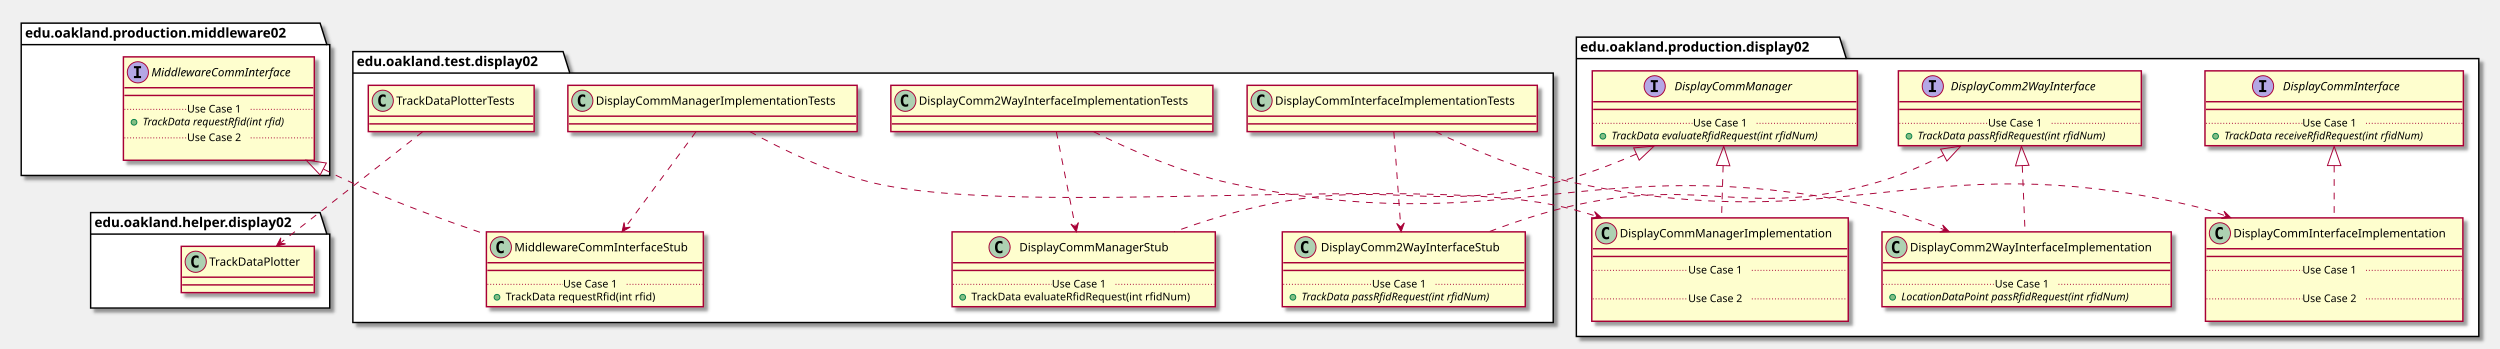
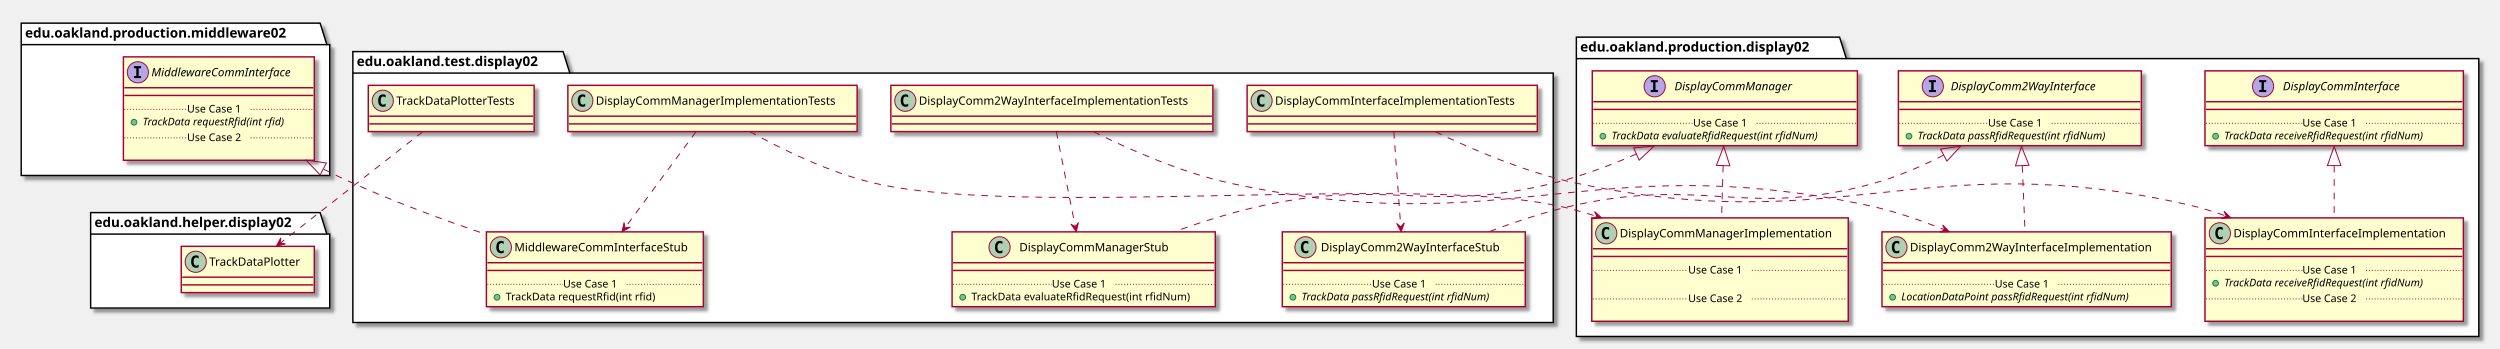
<svg xmlns="http://www.w3.org/2000/svg" contentScriptType="application/ecmascript" contentStyleType="text/css" height="361px" preserveAspectRatio="none" style="width:2593px;height:361px;" version="1.1" viewBox="0 0 2593 361" width="2593px" zoomAndPan="magnify">
  <defs>
-     <filter height="300%" id="fyz7ph8snxz4f" width="300%" x="-1" y="-1">
+     <filter height="300%" id="f2mbvuc2827dp" width="300%" x="-1" y="-1">
      <feGaussianBlur result="blurOut" stdDeviation="2.0" />
      <feColorMatrix in="blurOut" result="blurOut2" type="matrix" values="0 0 0 0 0 0 0 0 0 0 0 0 0 0 0 0 0 0 .4 0" />
      <feOffset dx="4.0" dy="4.0" in="blurOut2" result="blurOut3" />
      <feBlend in="SourceGraphic" in2="blurOut3" mode="normal" />
    </filter>
  </defs>
  <g>
-     <polygon fill="#FFFFFF" filter="url(#fyz7ph8snxz4f)" points="366,53.5,584,53.5,591,75.797,1611,75.797,1611,334.5,366,334.5,366,53.5" style="stroke: #000000; stroke-width: 1.5;" />
+     <polygon fill="#FFFFFF" filter="url(#f2mbvuc2827dp)" points="366,53.5,584,53.5,591,75.797,1611,75.797,1611,334.5,366,334.5,366,53.5" style="stroke: #000000; stroke-width: 1.5;" />
    <line style="stroke: #000000; stroke-width: 1.5;" x1="366" x2="591" y1="75.797" y2="75.797" />
    <text fill="#000000" font-family="sans-serif" font-size="14" font-weight="bold" lengthAdjust="spacingAndGlyphs" textLength="212" x="370" y="68.495">edu.oakland.test.display02</text>
-     <polygon fill="#FFFFFF" filter="url(#fyz7ph8snxz4f)" points="1635,38.5,1908,38.5,1915,60.797,2571,60.797,2571,349,1635,349,1635,38.5" style="stroke: #000000; stroke-width: 1.5;" />
+     <polygon fill="#FFFFFF" filter="url(#f2mbvuc2827dp)" points="1635,38.5,1908,38.5,1915,60.797,2571,60.797,2571,349,1635,349,1635,38.5" style="stroke: #000000; stroke-width: 1.5;" />
    <line style="stroke: #000000; stroke-width: 1.5;" x1="1635" x2="1915" y1="60.797" y2="60.797" />
    <text fill="#000000" font-family="sans-serif" font-size="14" font-weight="bold" lengthAdjust="spacingAndGlyphs" textLength="267" x="1639" y="53.495">edu.oakland.production.display02</text>
-     <polygon fill="#FFFFFF" filter="url(#fyz7ph8snxz4f)" points="22,24,332,24,339,46.297,342,46.297,342,182,22,182,22,24" style="stroke: #000000; stroke-width: 1.5;" />
+     <polygon fill="#FFFFFF" filter="url(#f2mbvuc2827dp)" points="22,24,332,24,339,46.297,342,46.297,342,182,22,182,22,24" style="stroke: #000000; stroke-width: 1.5;" />
    <line style="stroke: #000000; stroke-width: 1.5;" x1="22" x2="339" y1="46.297" y2="46.297" />
    <text fill="#000000" font-family="sans-serif" font-size="14" font-weight="bold" lengthAdjust="spacingAndGlyphs" textLength="304" x="26" y="38.995">edu.oakland.production.middleware02</text>
-     <polygon fill="#FFFFFF" filter="url(#fyz7ph8snxz4f)" points="94,220.5,332,220.5,339,242.797,342,242.797,342,319.5,94,319.5,94,220.5" style="stroke: #000000; stroke-width: 1.5;" />
+     <polygon fill="#FFFFFF" filter="url(#f2mbvuc2827dp)" points="94,220.5,332,220.5,339,242.797,342,242.797,342,319.5,94,319.5,94,220.5" style="stroke: #000000; stroke-width: 1.5;" />
    <line style="stroke: #000000; stroke-width: 1.5;" x1="94" x2="339" y1="242.797" y2="242.797" />
    <text fill="#000000" font-family="sans-serif" font-size="14" font-weight="bold" lengthAdjust="spacingAndGlyphs" textLength="232" x="98" y="235.495">edu.oakland.helper.display02</text>
-     <rect fill="#FEFECE" filter="url(#fyz7ph8snxz4f)" height="48" id="DisplayCommInterfaceImplementationTests" style="stroke: #A80036; stroke-width: 1.5;" width="301" x="1293.5" y="88.5" />
+     <rect fill="#FEFECE" filter="url(#f2mbvuc2827dp)" height="48" id="DisplayCommInterfaceImplementationTests" style="stroke: #A80036; stroke-width: 1.5;" width="301" x="1293.5" y="88.5" />
    <ellipse cx="1308.5" cy="104.5" fill="#ADD1B2" rx="11" ry="11" style="stroke: #A80036; stroke-width: 1.0;" />
    <path d="M1311.469,110.141 Q1310.891,110.438 1310.25,110.578 Q1309.609,110.734 1308.906,110.734 Q1306.406,110.734 1305.078,109.094 Q1303.766,107.438 1303.766,104.312 Q1303.766,101.188 1305.078,99.531 Q1306.406,97.875 1308.906,97.875 Q1309.609,97.875 1310.25,98.031 Q1310.906,98.188 1311.469,98.484 L1311.469,101.203 Q1310.844,100.625 1310.25,100.359 Q1309.656,100.078 1309.031,100.078 Q1307.688,100.078 1307,101.156 Q1306.312,102.219 1306.312,104.312 Q1306.312,106.406 1307,107.484 Q1307.688,108.547 1309.031,108.547 Q1309.656,108.547 1310.25,108.281 Q1310.844,108 1311.469,107.422 L1311.469,110.141 Z " />
    <text fill="#000000" font-family="sans-serif" font-size="12" lengthAdjust="spacingAndGlyphs" textLength="269" x="1322.5" y="108.654">DisplayCommInterfaceImplementationTests</text>
    <line style="stroke: #A80036; stroke-width: 1.5;" x1="1294.5" x2="1593.5" y1="120.5" y2="120.5" />
    <line style="stroke: #A80036; stroke-width: 1.5;" x1="1294.5" x2="1593.5" y1="128.5" y2="128.5" />
-     <rect fill="#FEFECE" filter="url(#fyz7ph8snxz4f)" height="77.609" id="DisplayComm2WayInterfaceStub" style="stroke: #A80036; stroke-width: 1.5;" width="252" x="1330" y="240.5" />
+     <rect fill="#FEFECE" filter="url(#f2mbvuc2827dp)" height="77.609" id="DisplayComm2WayInterfaceStub" style="stroke: #A80036; stroke-width: 1.5;" width="252" x="1330" y="240.5" />
    <ellipse cx="1354" cy="256.5" fill="#ADD1B2" rx="11" ry="11" style="stroke: #A80036; stroke-width: 1.0;" />
    <path d="M1356.969,262.141 Q1356.391,262.438 1355.75,262.578 Q1355.109,262.734 1354.406,262.734 Q1351.906,262.734 1350.578,261.094 Q1349.266,259.438 1349.266,256.312 Q1349.266,253.188 1350.578,251.531 Q1351.906,249.875 1354.406,249.875 Q1355.109,249.875 1355.75,250.031 Q1356.406,250.188 1356.969,250.484 L1356.969,253.203 Q1356.344,252.625 1355.75,252.359 Q1355.156,252.078 1354.531,252.078 Q1353.188,252.078 1352.5,253.156 Q1351.812,254.219 1351.812,256.312 Q1351.812,258.406 1352.5,259.484 Q1353.188,260.547 1354.531,260.547 Q1355.156,260.547 1355.75,260.281 Q1356.344,260 1356.969,259.422 L1356.969,262.141 Z " />
    <text fill="#000000" font-family="sans-serif" font-size="12" lengthAdjust="spacingAndGlyphs" textLength="200" x="1370" y="260.654">DisplayComm2WayInterfaceStub</text>
    <line style="stroke: #A80036; stroke-width: 1.5;" x1="1331" x2="1581" y1="272.5" y2="272.5" />
    <line style="stroke: #A80036; stroke-width: 1.5;" x1="1331" x2="1581" y1="280.5" y2="280.5" />
    <ellipse cx="1341" cy="308.305" fill="#84BE84" rx="3" ry="3" style="stroke: #038048; stroke-width: 1.0;" />
    <text fill="#000000" font-family="sans-serif" font-size="11" font-style="italic" lengthAdjust="spacingAndGlyphs" textLength="226" x="1350" y="311.515">TrackData passRfidRequest(int rfidNum)</text>
    <line style="stroke: #A80036; stroke-width: 1.0; stroke-dasharray: 1.0,2.0;" x1="1331" x2="1423" y1="294.902" y2="294.902" />
    <text fill="#000000" font-family="sans-serif" font-size="11" lengthAdjust="spacingAndGlyphs" textLength="66" x="1423" y="298.21">Use Case 1</text>
    <line style="stroke: #A80036; stroke-width: 1.0; stroke-dasharray: 1.0,2.0;" x1="1489" x2="1581" y1="294.902" y2="294.902" />
-     <rect fill="#FEFECE" filter="url(#fyz7ph8snxz4f)" height="48" id="DisplayComm2WayInterfaceImplementationTests" style="stroke: #A80036; stroke-width: 1.5;" width="334" x="924" y="88.5" />
+     <rect fill="#FEFECE" filter="url(#f2mbvuc2827dp)" height="48" id="DisplayComm2WayInterfaceImplementationTests" style="stroke: #A80036; stroke-width: 1.5;" width="334" x="924" y="88.5" />
    <ellipse cx="939" cy="104.5" fill="#ADD1B2" rx="11" ry="11" style="stroke: #A80036; stroke-width: 1.0;" />
    <path d="M941.969,110.141 Q941.391,110.438 940.75,110.578 Q940.109,110.734 939.406,110.734 Q936.906,110.734 935.578,109.094 Q934.266,107.438 934.266,104.312 Q934.266,101.188 935.578,99.531 Q936.906,97.875 939.406,97.875 Q940.109,97.875 940.75,98.031 Q941.406,98.188 941.969,98.484 L941.969,101.203 Q941.344,100.625 940.75,100.359 Q940.156,100.078 939.531,100.078 Q938.188,100.078 937.5,101.156 Q936.812,102.219 936.812,104.312 Q936.812,106.406 937.5,107.484 Q938.188,108.547 939.531,108.547 Q940.156,108.547 940.75,108.281 Q941.344,108 941.969,107.422 L941.969,110.141 Z " />
    <text fill="#000000" font-family="sans-serif" font-size="12" lengthAdjust="spacingAndGlyphs" textLength="302" x="953" y="108.654">DisplayComm2WayInterfaceImplementationTests</text>
    <line style="stroke: #A80036; stroke-width: 1.5;" x1="925" x2="1257" y1="120.5" y2="120.5" />
    <line style="stroke: #A80036; stroke-width: 1.5;" x1="925" x2="1257" y1="128.5" y2="128.5" />
-     <rect fill="#FEFECE" filter="url(#fyz7ph8snxz4f)" height="77.609" id="DisplayCommManagerStub" style="stroke: #A80036; stroke-width: 1.5;" width="273" x="987.5" y="240.5" />
+     <rect fill="#FEFECE" filter="url(#f2mbvuc2827dp)" height="77.609" id="DisplayCommManagerStub" style="stroke: #A80036; stroke-width: 1.5;" width="273" x="987.5" y="240.5" />
    <ellipse cx="1036.75" cy="256.5" fill="#ADD1B2" rx="11" ry="11" style="stroke: #A80036; stroke-width: 1.0;" />
    <path d="M1039.719,262.141 Q1039.141,262.438 1038.5,262.578 Q1037.859,262.734 1037.156,262.734 Q1034.656,262.734 1033.328,261.094 Q1032.016,259.438 1032.016,256.312 Q1032.016,253.188 1033.328,251.531 Q1034.656,249.875 1037.156,249.875 Q1037.859,249.875 1038.5,250.031 Q1039.156,250.188 1039.719,250.484 L1039.719,253.203 Q1039.094,252.625 1038.5,252.359 Q1037.906,252.078 1037.281,252.078 Q1035.938,252.078 1035.25,253.156 Q1034.562,254.219 1034.562,256.312 Q1034.562,258.406 1035.25,259.484 Q1035.938,260.547 1037.281,260.547 Q1037.906,260.547 1038.5,260.281 Q1039.094,260 1039.719,259.422 L1039.719,262.141 Z " />
    <text fill="#000000" font-family="sans-serif" font-size="12" lengthAdjust="spacingAndGlyphs" textLength="166" x="1057.25" y="260.654">DisplayCommManagerStub</text>
    <line style="stroke: #A80036; stroke-width: 1.5;" x1="988.5" x2="1259.5" y1="272.5" y2="272.5" />
    <line style="stroke: #A80036; stroke-width: 1.5;" x1="988.5" x2="1259.5" y1="280.5" y2="280.5" />
    <ellipse cx="998.5" cy="308.305" fill="#84BE84" rx="3" ry="3" style="stroke: #038048; stroke-width: 1.0;" />
    <text fill="#000000" font-family="sans-serif" font-size="11" lengthAdjust="spacingAndGlyphs" textLength="247" x="1007.5" y="311.515">TrackData evaluateRfidRequest(int rfidNum)</text>
    <line style="stroke: #A80036; stroke-width: 1.0; stroke-dasharray: 1.0,2.0;" x1="988.5" x2="1091" y1="294.902" y2="294.902" />
    <text fill="#000000" font-family="sans-serif" font-size="11" lengthAdjust="spacingAndGlyphs" textLength="66" x="1091" y="298.21">Use Case 1</text>
    <line style="stroke: #A80036; stroke-width: 1.0; stroke-dasharray: 1.0,2.0;" x1="1157" x2="1259.5" y1="294.902" y2="294.902" />
-     <rect fill="#FEFECE" filter="url(#fyz7ph8snxz4f)" height="48" id="DisplayCommManagerImplementationTests" style="stroke: #A80036; stroke-width: 1.5;" width="300" x="589" y="88.5" />
+     <rect fill="#FEFECE" filter="url(#f2mbvuc2827dp)" height="48" id="DisplayCommManagerImplementationTests" style="stroke: #A80036; stroke-width: 1.5;" width="300" x="589" y="88.5" />
    <ellipse cx="604" cy="104.5" fill="#ADD1B2" rx="11" ry="11" style="stroke: #A80036; stroke-width: 1.0;" />
    <path d="M606.969,110.141 Q606.391,110.438 605.75,110.578 Q605.109,110.734 604.406,110.734 Q601.906,110.734 600.578,109.094 Q599.266,107.438 599.266,104.312 Q599.266,101.188 600.578,99.531 Q601.906,97.875 604.406,97.875 Q605.109,97.875 605.75,98.031 Q606.406,98.188 606.969,98.484 L606.969,101.203 Q606.344,100.625 605.75,100.359 Q605.156,100.078 604.531,100.078 Q603.188,100.078 602.5,101.156 Q601.812,102.219 601.812,104.312 Q601.812,106.406 602.5,107.484 Q603.188,108.547 604.531,108.547 Q605.156,108.547 605.75,108.281 Q606.344,108 606.969,107.422 L606.969,110.141 Z " />
    <text fill="#000000" font-family="sans-serif" font-size="12" lengthAdjust="spacingAndGlyphs" textLength="268" x="618" y="108.654">DisplayCommManagerImplementationTests</text>
    <line style="stroke: #A80036; stroke-width: 1.5;" x1="590" x2="888" y1="120.5" y2="120.5" />
    <line style="stroke: #A80036; stroke-width: 1.5;" x1="590" x2="888" y1="128.5" y2="128.5" />
-     <rect fill="#FEFECE" filter="url(#fyz7ph8snxz4f)" height="77.609" id="MiddlewareCommInterfaceStub" style="stroke: #A80036; stroke-width: 1.5;" width="225" x="504.5" y="240.5" />
+     <rect fill="#FEFECE" filter="url(#f2mbvuc2827dp)" height="77.609" id="MiddlewareCommInterfaceStub" style="stroke: #A80036; stroke-width: 1.5;" width="225" x="504.5" y="240.5" />
    <ellipse cx="519.5" cy="256.5" fill="#ADD1B2" rx="11" ry="11" style="stroke: #A80036; stroke-width: 1.0;" />
    <path d="M522.469,262.141 Q521.891,262.438 521.25,262.578 Q520.609,262.734 519.906,262.734 Q517.406,262.734 516.078,261.094 Q514.766,259.438 514.766,256.312 Q514.766,253.188 516.078,251.531 Q517.406,249.875 519.906,249.875 Q520.609,249.875 521.25,250.031 Q521.906,250.188 522.469,250.484 L522.469,253.203 Q521.844,252.625 521.25,252.359 Q520.656,252.078 520.031,252.078 Q518.688,252.078 518,253.156 Q517.312,254.219 517.312,256.312 Q517.312,258.406 518,259.484 Q518.688,260.547 520.031,260.547 Q520.656,260.547 521.25,260.281 Q521.844,260 522.469,259.422 L522.469,262.141 Z " />
    <text fill="#000000" font-family="sans-serif" font-size="12" lengthAdjust="spacingAndGlyphs" textLength="193" x="533.5" y="260.654">MiddlewareCommInterfaceStub</text>
    <line style="stroke: #A80036; stroke-width: 1.5;" x1="505.5" x2="728.5" y1="272.5" y2="272.5" />
    <line style="stroke: #A80036; stroke-width: 1.5;" x1="505.5" x2="728.5" y1="280.5" y2="280.5" />
    <ellipse cx="515.5" cy="308.305" fill="#84BE84" rx="3" ry="3" style="stroke: #038048; stroke-width: 1.0;" />
    <text fill="#000000" font-family="sans-serif" font-size="11" lengthAdjust="spacingAndGlyphs" textLength="171" x="524.5" y="311.515">TrackData requestRfid(int rfid)</text>
    <line style="stroke: #A80036; stroke-width: 1.0; stroke-dasharray: 1.0,2.0;" x1="505.5" x2="584" y1="294.902" y2="294.902" />
    <text fill="#000000" font-family="sans-serif" font-size="11" lengthAdjust="spacingAndGlyphs" textLength="66" x="584" y="298.21">Use Case 1</text>
    <line style="stroke: #A80036; stroke-width: 1.0; stroke-dasharray: 1.0,2.0;" x1="650" x2="728.5" y1="294.902" y2="294.902" />
-     <rect fill="#FEFECE" filter="url(#fyz7ph8snxz4f)" height="48" id="TrackDataPlotterTests" style="stroke: #A80036; stroke-width: 1.5;" width="172" x="382" y="88.5" />
+     <rect fill="#FEFECE" filter="url(#f2mbvuc2827dp)" height="48" id="TrackDataPlotterTests" style="stroke: #A80036; stroke-width: 1.5;" width="172" x="382" y="88.5" />
    <ellipse cx="397" cy="104.5" fill="#ADD1B2" rx="11" ry="11" style="stroke: #A80036; stroke-width: 1.0;" />
    <path d="M399.969,110.141 Q399.391,110.438 398.75,110.578 Q398.109,110.734 397.406,110.734 Q394.906,110.734 393.578,109.094 Q392.266,107.438 392.266,104.312 Q392.266,101.188 393.578,99.531 Q394.906,97.875 397.406,97.875 Q398.109,97.875 398.75,98.031 Q399.406,98.188 399.969,98.484 L399.969,101.203 Q399.344,100.625 398.75,100.359 Q398.156,100.078 397.531,100.078 Q396.188,100.078 395.5,101.156 Q394.812,102.219 394.812,104.312 Q394.812,106.406 395.5,107.484 Q396.188,108.547 397.531,108.547 Q398.156,108.547 398.75,108.281 Q399.344,108 399.969,107.422 L399.969,110.141 Z " />
    <text fill="#000000" font-family="sans-serif" font-size="12" lengthAdjust="spacingAndGlyphs" textLength="140" x="411" y="108.654">TrackDataPlotterTests</text>
    <line style="stroke: #A80036; stroke-width: 1.5;" x1="383" x2="553" y1="120.5" y2="120.5" />
    <line style="stroke: #A80036; stroke-width: 1.5;" x1="383" x2="553" y1="128.5" y2="128.5" />
-     <rect fill="#FEFECE" filter="url(#fyz7ph8snxz4f)" height="77.609" id="DisplayComm2WayInterface" style="stroke: #A80036; stroke-width: 1.5;" width="252" x="1969" y="73.5" />
+     <rect fill="#FEFECE" filter="url(#f2mbvuc2827dp)" height="77.609" id="DisplayComm2WayInterface" style="stroke: #A80036; stroke-width: 1.5;" width="252" x="1969" y="73.5" />
    <ellipse cx="2004.7" cy="89.5" fill="#B4A7E5" rx="11" ry="11" style="stroke: #A80036; stroke-width: 1.0;" />
    <path d="M2000.622,85.266 L2000.622,83.109 L2008.013,83.109 L2008.013,85.266 L2005.544,85.266 L2005.544,93.344 L2008.013,93.344 L2008.013,95.5 L2000.622,95.5 L2000.622,93.344 L2003.091,93.344 L2003.091,85.266 L2000.622,85.266 Z " />
    <text fill="#000000" font-family="sans-serif" font-size="12" font-style="italic" lengthAdjust="spacingAndGlyphs" textLength="174" x="2023.3" y="93.654">DisplayComm2WayInterface</text>
    <line style="stroke: #A80036; stroke-width: 1.5;" x1="1970" x2="2220" y1="105.5" y2="105.5" />
    <line style="stroke: #A80036; stroke-width: 1.5;" x1="1970" x2="2220" y1="113.5" y2="113.5" />
    <ellipse cx="1980" cy="141.305" fill="#84BE84" rx="3" ry="3" style="stroke: #038048; stroke-width: 1.0;" />
    <text fill="#000000" font-family="sans-serif" font-size="11" font-style="italic" lengthAdjust="spacingAndGlyphs" textLength="226" x="1989" y="144.515">TrackData passRfidRequest(int rfidNum)</text>
    <line style="stroke: #A80036; stroke-width: 1.0; stroke-dasharray: 1.0,2.0;" x1="1970" x2="2062" y1="127.902" y2="127.902" />
    <text fill="#000000" font-family="sans-serif" font-size="11" lengthAdjust="spacingAndGlyphs" textLength="66" x="2062" y="131.21">Use Case 1</text>
    <line style="stroke: #A80036; stroke-width: 1.0; stroke-dasharray: 1.0,2.0;" x1="2128" x2="2220" y1="127.902" y2="127.902" />
-     <rect fill="#FEFECE" filter="url(#fyz7ph8snxz4f)" height="107.219" id="DisplayCommInterfaceImplementation" style="stroke: #A80036; stroke-width: 1.5;" width="267" x="2287.5" y="226" />
-     <ellipse cx="2302.5" cy="242" fill="#ADD1B2" rx="11" ry="11" style="stroke: #A80036; stroke-width: 1.0;" />
-     <path d="M2305.469,247.641 Q2304.891,247.938 2304.25,248.078 Q2303.609,248.234 2302.906,248.234 Q2300.406,248.234 2299.078,246.594 Q2297.766,244.938 2297.766,241.812 Q2297.766,238.688 2299.078,237.031 Q2300.406,235.375 2302.906,235.375 Q2303.609,235.375 2304.25,235.531 Q2304.906,235.688 2305.469,235.984 L2305.469,238.703 Q2304.844,238.125 2304.25,237.859 Q2303.656,237.578 2303.031,237.578 Q2301.688,237.578 2301,238.656 Q2300.312,239.719 2300.312,241.812 Q2300.312,243.906 2301,244.984 Q2301.688,246.047 2303.031,246.047 Q2303.656,246.047 2304.25,245.781 Q2304.844,245.5 2305.469,244.922 L2305.469,247.641 Z " />
-     <text fill="#000000" font-family="sans-serif" font-size="12" lengthAdjust="spacingAndGlyphs" textLength="235" x="2316.5" y="246.154">DisplayCommInterfaceImplementation</text>
-     <line style="stroke: #A80036; stroke-width: 1.5;" x1="2288.5" x2="2553.5" y1="258" y2="258" />
-     <line style="stroke: #A80036; stroke-width: 1.5;" x1="2288.5" x2="2553.5" y1="266" y2="266" />
-     <text fill="#000000" font-family="sans-serif" font-size="11" lengthAdjust="spacingAndGlyphs" textLength="0" x="2297.5" y="297.015" />
-     <line style="stroke: #A80036; stroke-width: 1.0; stroke-dasharray: 1.0,2.0;" x1="2288.5" x2="2388" y1="280.402" y2="280.402" />
+     <rect fill="#FEFECE" filter="url(#f2mbvuc2827dp)" height="107.219" id="DisplayCommInterfaceImplementation" style="stroke: #A80036; stroke-width: 1.5;" width="268" x="2287" y="226" />
+     <ellipse cx="2302.45" cy="242" fill="#ADD1B2" rx="11" ry="11" style="stroke: #A80036; stroke-width: 1.0;" />
+     <path d="M2305.419,247.641 Q2304.841,247.938 2304.2,248.078 Q2303.559,248.234 2302.856,248.234 Q2300.356,248.234 2299.028,246.594 Q2297.716,244.938 2297.716,241.812 Q2297.716,238.688 2299.028,237.031 Q2300.356,235.375 2302.856,235.375 Q2303.559,235.375 2304.2,235.531 Q2304.856,235.688 2305.419,235.984 L2305.419,238.703 Q2304.794,238.125 2304.2,237.859 Q2303.606,237.578 2302.981,237.578 Q2301.637,237.578 2300.95,238.656 Q2300.262,239.719 2300.262,241.812 Q2300.262,243.906 2300.95,244.984 Q2301.637,246.047 2302.981,246.047 Q2303.606,246.047 2304.2,245.781 Q2304.794,245.5 2305.419,244.922 L2305.419,247.641 Z " />
+     <text fill="#000000" font-family="sans-serif" font-size="12" lengthAdjust="spacingAndGlyphs" textLength="235" x="2316.55" y="246.154">DisplayCommInterfaceImplementation</text>
+     <line style="stroke: #A80036; stroke-width: 1.5;" x1="2288" x2="2554" y1="258" y2="258" />
+     <line style="stroke: #A80036; stroke-width: 1.5;" x1="2288" x2="2554" y1="266" y2="266" />
+     <ellipse cx="2298" cy="293.805" fill="#84BE84" rx="3" ry="3" style="stroke: #038048; stroke-width: 1.0;" />
+     <text fill="#000000" font-family="sans-serif" font-size="11" font-style="italic" lengthAdjust="spacingAndGlyphs" textLength="242" x="2307" y="297.015">TrackData receiveRfidRequest(int rfidNum)</text>
+     <line style="stroke: #A80036; stroke-width: 1.0; stroke-dasharray: 1.0,2.0;" x1="2288" x2="2388" y1="280.402" y2="280.402" />
    <text fill="#000000" font-family="sans-serif" font-size="11" lengthAdjust="spacingAndGlyphs" textLength="66" x="2388" y="283.71">Use Case 1</text>
-     <line style="stroke: #A80036; stroke-width: 1.0; stroke-dasharray: 1.0,2.0;" x1="2454" x2="2553.5" y1="280.402" y2="280.402" />
-     <text fill="#000000" font-family="sans-serif" font-size="11" lengthAdjust="spacingAndGlyphs" textLength="0" x="2297.5" y="326.625" />
-     <line style="stroke: #A80036; stroke-width: 1.0; stroke-dasharray: 1.0,2.0;" x1="2288.5" x2="2388" y1="310.012" y2="310.012" />
+     <line style="stroke: #A80036; stroke-width: 1.0; stroke-dasharray: 1.0,2.0;" x1="2454" x2="2554" y1="280.402" y2="280.402" />
+     <text fill="#000000" font-family="sans-serif" font-size="11" lengthAdjust="spacingAndGlyphs" textLength="0" x="2297" y="326.625" />
+     <line style="stroke: #A80036; stroke-width: 1.0; stroke-dasharray: 1.0,2.0;" x1="2288" x2="2388" y1="310.012" y2="310.012" />
    <text fill="#000000" font-family="sans-serif" font-size="11" lengthAdjust="spacingAndGlyphs" textLength="66" x="2388" y="313.32">Use Case 2</text>
-     <line style="stroke: #A80036; stroke-width: 1.0; stroke-dasharray: 1.0,2.0;" x1="2454" x2="2553.5" y1="310.012" y2="310.012" />
-     <rect fill="#FEFECE" filter="url(#fyz7ph8snxz4f)" height="77.609" id="DisplayCommInterface" style="stroke: #A80036; stroke-width: 1.5;" width="268" x="2287" y="73.5" />
+     <line style="stroke: #A80036; stroke-width: 1.0; stroke-dasharray: 1.0,2.0;" x1="2454" x2="2554" y1="310.012" y2="310.012" />
+     <rect fill="#FEFECE" filter="url(#f2mbvuc2827dp)" height="77.609" id="DisplayCommInterface" style="stroke: #A80036; stroke-width: 1.5;" width="268" x="2287" y="73.5" />
    <ellipse cx="2347.25" cy="89.5" fill="#B4A7E5" rx="11" ry="11" style="stroke: #A80036; stroke-width: 1.0;" />
    <path d="M2343.172,85.266 L2343.172,83.109 L2350.562,83.109 L2350.562,85.266 L2348.094,85.266 L2348.094,93.344 L2350.562,93.344 L2350.562,95.5 L2343.172,95.5 L2343.172,93.344 L2345.641,93.344 L2345.641,85.266 L2343.172,85.266 Z " />
    <text fill="#000000" font-family="sans-serif" font-size="12" font-style="italic" lengthAdjust="spacingAndGlyphs" textLength="139" x="2367.75" y="93.654">DisplayCommInterface</text>
    <line style="stroke: #A80036; stroke-width: 1.5;" x1="2288" x2="2554" y1="105.5" y2="105.5" />
    <line style="stroke: #A80036; stroke-width: 1.5;" x1="2288" x2="2554" y1="113.5" y2="113.5" />
    <ellipse cx="2298" cy="141.305" fill="#84BE84" rx="3" ry="3" style="stroke: #038048; stroke-width: 1.0;" />
    <text fill="#000000" font-family="sans-serif" font-size="11" font-style="italic" lengthAdjust="spacingAndGlyphs" textLength="242" x="2307" y="144.515">TrackData receiveRfidRequest(int rfidNum)</text>
    <line style="stroke: #A80036; stroke-width: 1.0; stroke-dasharray: 1.0,2.0;" x1="2288" x2="2388" y1="127.902" y2="127.902" />
    <text fill="#000000" font-family="sans-serif" font-size="11" lengthAdjust="spacingAndGlyphs" textLength="66" x="2388" y="131.21">Use Case 1</text>
    <line style="stroke: #A80036; stroke-width: 1.0; stroke-dasharray: 1.0,2.0;" x1="2454" x2="2554" y1="127.902" y2="127.902" />
-     <rect fill="#FEFECE" filter="url(#fyz7ph8snxz4f)" height="77.609" id="DisplayCommManager" style="stroke: #A80036; stroke-width: 1.5;" width="275" x="1651.5" y="73.5" />
+     <rect fill="#FEFECE" filter="url(#f2mbvuc2827dp)" height="77.609" id="DisplayCommManager" style="stroke: #A80036; stroke-width: 1.5;" width="275" x="1651.5" y="73.5" />
    <ellipse cx="1716.25" cy="89.5" fill="#B4A7E5" rx="11" ry="11" style="stroke: #A80036; stroke-width: 1.0;" />
    <path d="M1712.172,85.266 L1712.172,83.109 L1719.562,83.109 L1719.562,85.266 L1717.094,85.266 L1717.094,93.344 L1719.562,93.344 L1719.562,95.5 L1712.172,95.5 L1712.172,93.344 L1714.641,93.344 L1714.641,85.266 L1712.172,85.266 Z " />
    <text fill="#000000" font-family="sans-serif" font-size="12" font-style="italic" lengthAdjust="spacingAndGlyphs" textLength="137" x="1736.75" y="93.654">DisplayCommManager</text>
    <line style="stroke: #A80036; stroke-width: 1.5;" x1="1652.5" x2="1925.5" y1="105.5" y2="105.5" />
    <line style="stroke: #A80036; stroke-width: 1.5;" x1="1652.5" x2="1925.5" y1="113.5" y2="113.5" />
    <ellipse cx="1662.5" cy="141.305" fill="#84BE84" rx="3" ry="3" style="stroke: #038048; stroke-width: 1.0;" />
    <text fill="#000000" font-family="sans-serif" font-size="11" font-style="italic" lengthAdjust="spacingAndGlyphs" textLength="249" x="1671.5" y="144.515">TrackData evaluateRfidRequest(int rfidNum)</text>
    <line style="stroke: #A80036; stroke-width: 1.0; stroke-dasharray: 1.0,2.0;" x1="1652.5" x2="1756" y1="127.902" y2="127.902" />
    <text fill="#000000" font-family="sans-serif" font-size="11" lengthAdjust="spacingAndGlyphs" textLength="66" x="1756" y="131.21">Use Case 1</text>
    <line style="stroke: #A80036; stroke-width: 1.0; stroke-dasharray: 1.0,2.0;" x1="1822" x2="1925.5" y1="127.902" y2="127.902" />
-     <rect fill="#FEFECE" filter="url(#fyz7ph8snxz4f)" height="77.609" id="DisplayComm2WayInterfaceImplementation" style="stroke: #A80036; stroke-width: 1.5;" width="300" x="1952" y="240.5" />
+     <rect fill="#FEFECE" filter="url(#f2mbvuc2827dp)" height="77.609" id="DisplayComm2WayInterfaceImplementation" style="stroke: #A80036; stroke-width: 1.5;" width="300" x="1952" y="240.5" />
    <ellipse cx="1967" cy="256.5" fill="#ADD1B2" rx="11" ry="11" style="stroke: #A80036; stroke-width: 1.0;" />
    <path d="M1969.969,262.141 Q1969.391,262.438 1968.75,262.578 Q1968.109,262.734 1967.406,262.734 Q1964.906,262.734 1963.578,261.094 Q1962.266,259.438 1962.266,256.312 Q1962.266,253.188 1963.578,251.531 Q1964.906,249.875 1967.406,249.875 Q1968.109,249.875 1968.75,250.031 Q1969.406,250.188 1969.969,250.484 L1969.969,253.203 Q1969.344,252.625 1968.75,252.359 Q1968.156,252.078 1967.531,252.078 Q1966.188,252.078 1965.5,253.156 Q1964.812,254.219 1964.812,256.312 Q1964.812,258.406 1965.5,259.484 Q1966.188,260.547 1967.531,260.547 Q1968.156,260.547 1968.75,260.281 Q1969.344,260 1969.969,259.422 L1969.969,262.141 Z " />
    <text fill="#000000" font-family="sans-serif" font-size="12" lengthAdjust="spacingAndGlyphs" textLength="268" x="1981" y="260.654">DisplayComm2WayInterfaceImplementation</text>
    <line style="stroke: #A80036; stroke-width: 1.5;" x1="1953" x2="2251" y1="272.5" y2="272.5" />
    <line style="stroke: #A80036; stroke-width: 1.5;" x1="1953" x2="2251" y1="280.5" y2="280.5" />
    <ellipse cx="1963" cy="308.305" fill="#84BE84" rx="3" ry="3" style="stroke: #038048; stroke-width: 1.0;" />
    <text fill="#000000" font-family="sans-serif" font-size="11" font-style="italic" lengthAdjust="spacingAndGlyphs" textLength="270" x="1972" y="311.515">LocationDataPoint passRfidRequest(int rfidNum)</text>
    <line style="stroke: #A80036; stroke-width: 1.0; stroke-dasharray: 1.0,2.0;" x1="1953" x2="2069" y1="294.902" y2="294.902" />
    <text fill="#000000" font-family="sans-serif" font-size="11" lengthAdjust="spacingAndGlyphs" textLength="66" x="2069" y="298.21">Use Case 1</text>
    <line style="stroke: #A80036; stroke-width: 1.0; stroke-dasharray: 1.0,2.0;" x1="2135" x2="2251" y1="294.902" y2="294.902" />
-     <rect fill="#FEFECE" filter="url(#fyz7ph8snxz4f)" height="107.219" id="DisplayCommManagerImplementation" style="stroke: #A80036; stroke-width: 1.5;" width="266" x="1651" y="226" />
+     <rect fill="#FEFECE" filter="url(#f2mbvuc2827dp)" height="107.219" id="DisplayCommManagerImplementation" style="stroke: #A80036; stroke-width: 1.5;" width="266" x="1651" y="226" />
    <ellipse cx="1666" cy="242" fill="#ADD1B2" rx="11" ry="11" style="stroke: #A80036; stroke-width: 1.0;" />
    <path d="M1668.969,247.641 Q1668.391,247.938 1667.75,248.078 Q1667.109,248.234 1666.406,248.234 Q1663.906,248.234 1662.578,246.594 Q1661.266,244.938 1661.266,241.812 Q1661.266,238.688 1662.578,237.031 Q1663.906,235.375 1666.406,235.375 Q1667.109,235.375 1667.75,235.531 Q1668.406,235.688 1668.969,235.984 L1668.969,238.703 Q1668.344,238.125 1667.75,237.859 Q1667.156,237.578 1666.531,237.578 Q1665.188,237.578 1664.5,238.656 Q1663.812,239.719 1663.812,241.812 Q1663.812,243.906 1664.5,244.984 Q1665.188,246.047 1666.531,246.047 Q1667.156,246.047 1667.75,245.781 Q1668.344,245.5 1668.969,244.922 L1668.969,247.641 Z " />
    <text fill="#000000" font-family="sans-serif" font-size="12" lengthAdjust="spacingAndGlyphs" textLength="234" x="1680" y="246.154">DisplayCommManagerImplementation</text>
    <line style="stroke: #A80036; stroke-width: 1.5;" x1="1652" x2="1916" y1="258" y2="258" />
    <line style="stroke: #A80036; stroke-width: 1.5;" x1="1652" x2="1916" y1="266" y2="266" />
    <text fill="#000000" font-family="sans-serif" font-size="11" lengthAdjust="spacingAndGlyphs" textLength="0" x="1661" y="297.015" />
    <line style="stroke: #A80036; stroke-width: 1.0; stroke-dasharray: 1.0,2.0;" x1="1652" x2="1751" y1="280.402" y2="280.402" />
    <text fill="#000000" font-family="sans-serif" font-size="11" lengthAdjust="spacingAndGlyphs" textLength="66" x="1751" y="283.71">Use Case 1</text>
    <line style="stroke: #A80036; stroke-width: 1.0; stroke-dasharray: 1.0,2.0;" x1="1817" x2="1916" y1="280.402" y2="280.402" />
    <text fill="#000000" font-family="sans-serif" font-size="11" lengthAdjust="spacingAndGlyphs" textLength="0" x="1661" y="326.625" />
    <line style="stroke: #A80036; stroke-width: 1.0; stroke-dasharray: 1.0,2.0;" x1="1652" x2="1751" y1="310.012" y2="310.012" />
    <text fill="#000000" font-family="sans-serif" font-size="11" lengthAdjust="spacingAndGlyphs" textLength="66" x="1751" y="313.32">Use Case 2</text>
    <line style="stroke: #A80036; stroke-width: 1.0; stroke-dasharray: 1.0,2.0;" x1="1817" x2="1916" y1="310.012" y2="310.012" />
-     <rect fill="#FEFECE" filter="url(#fyz7ph8snxz4f)" height="107.219" id="MiddlewareCommInterface" style="stroke: #A80036; stroke-width: 1.5;" width="198" x="128" y="59" />
+     <rect fill="#FEFECE" filter="url(#f2mbvuc2827dp)" height="107.219" id="MiddlewareCommInterface" style="stroke: #A80036; stroke-width: 1.5;" width="198" x="128" y="59" />
    <ellipse cx="143" cy="75" fill="#B4A7E5" rx="11" ry="11" style="stroke: #A80036; stroke-width: 1.0;" />
    <path d="M138.922,70.766 L138.922,68.609 L146.312,68.609 L146.312,70.766 L143.844,70.766 L143.844,78.844 L146.312,78.844 L146.312,81 L138.922,81 L138.922,78.844 L141.391,78.844 L141.391,70.766 L138.922,70.766 Z " />
    <text fill="#000000" font-family="sans-serif" font-size="12" font-style="italic" lengthAdjust="spacingAndGlyphs" textLength="166" x="157" y="79.154">MiddlewareCommInterface</text>
    <line style="stroke: #A80036; stroke-width: 1.5;" x1="129" x2="325" y1="91" y2="91" />
    <line style="stroke: #A80036; stroke-width: 1.5;" x1="129" x2="325" y1="99" y2="99" />
    <ellipse cx="139" cy="126.805" fill="#84BE84" rx="3" ry="3" style="stroke: #038048; stroke-width: 1.0;" />
    <text fill="#000000" font-family="sans-serif" font-size="11" font-style="italic" lengthAdjust="spacingAndGlyphs" textLength="171" x="148" y="130.015">TrackData requestRfid(int rfid)</text>
    <line style="stroke: #A80036; stroke-width: 1.0; stroke-dasharray: 1.0,2.0;" x1="129" x2="194" y1="113.402" y2="113.402" />
    <text fill="#000000" font-family="sans-serif" font-size="11" lengthAdjust="spacingAndGlyphs" textLength="66" x="194" y="116.71">Use Case 1</text>
    <line style="stroke: #A80036; stroke-width: 1.0; stroke-dasharray: 1.0,2.0;" x1="260" x2="325" y1="113.402" y2="113.402" />
    <text fill="#000000" font-family="sans-serif" font-size="11" lengthAdjust="spacingAndGlyphs" textLength="0" x="138" y="159.625" />
    <line style="stroke: #A80036; stroke-width: 1.0; stroke-dasharray: 1.0,2.0;" x1="129" x2="194" y1="143.012" y2="143.012" />
    <text fill="#000000" font-family="sans-serif" font-size="11" lengthAdjust="spacingAndGlyphs" textLength="66" x="194" y="146.32">Use Case 2</text>
    <line style="stroke: #A80036; stroke-width: 1.0; stroke-dasharray: 1.0,2.0;" x1="260" x2="325" y1="143.012" y2="143.012" />
-     <rect fill="#FEFECE" filter="url(#fyz7ph8snxz4f)" height="48" id="TrackDataPlotter" style="stroke: #A80036; stroke-width: 1.5;" width="138" x="188" y="255.5" />
+     <rect fill="#FEFECE" filter="url(#f2mbvuc2827dp)" height="48" id="TrackDataPlotter" style="stroke: #A80036; stroke-width: 1.5;" width="138" x="188" y="255.5" />
    <ellipse cx="203" cy="271.5" fill="#ADD1B2" rx="11" ry="11" style="stroke: #A80036; stroke-width: 1.0;" />
    <path d="M205.969,277.141 Q205.391,277.438 204.75,277.578 Q204.109,277.734 203.406,277.734 Q200.906,277.734 199.578,276.094 Q198.266,274.438 198.266,271.312 Q198.266,268.188 199.578,266.531 Q200.906,264.875 203.406,264.875 Q204.109,264.875 204.75,265.031 Q205.406,265.188 205.969,265.484 L205.969,268.203 Q205.344,267.625 204.75,267.359 Q204.156,267.078 203.531,267.078 Q202.188,267.078 201.5,268.156 Q200.812,269.219 200.812,271.312 Q200.812,273.406 201.5,274.484 Q202.188,275.547 203.531,275.547 Q204.156,275.547 204.75,275.281 Q205.344,275 205.969,274.422 L205.969,277.141 Z " />
    <text fill="#000000" font-family="sans-serif" font-size="12" lengthAdjust="spacingAndGlyphs" textLength="106" x="217" y="275.654">TrackDataPlotter</text>
    <line style="stroke: #A80036; stroke-width: 1.5;" x1="189" x2="325" y1="287.5" y2="287.5" />
    <line style="stroke: #A80036; stroke-width: 1.5;" x1="189" x2="325" y1="295.5" y2="295.5" />
    <path d="M2015.87,160.97 C1993.37,172.39 1968.35,183.24 1944,190 C1811.32,226.84 1769.59,183.4 1635,212.5 C1604.73,219.05 1572.69,229.61 1544.22,240.39 " fill="none" id="DisplayComm2WayInterface&lt;-DisplayComm2WayInterfaceStub" style="stroke: #A80036; stroke-width: 1.0; stroke-dasharray: 7.0,7.0;" />
    <polygon fill="none" points="2012.76,154.69,2033.71,151.53,2019.3,167.07,2012.76,154.69" style="stroke: #A80036; stroke-width: 1.0;" />
    <path d="M1445.69,136.79 C1447.54,162.23 1450.55,203.56 1452.84,235.04 " fill="none" id="DisplayCommInterfaceImplementationTests-&gt;DisplayComm2WayInterfaceStub" style="stroke: #A80036; stroke-width: 1.0; stroke-dasharray: 7.0,7.0;" />
    <polygon fill="#A80036" points="1453.23,240.39,1456.577,231.127,1452.873,235.403,1448.597,231.699,1453.23,240.39" style="stroke: #A80036; stroke-width: 1.0;" />
    <path d="M2421,171.81 C2421,189.38 2421,208.56 2421,225.75 " fill="none" id="DisplayCommInterface&lt;-DisplayCommInterfaceImplementation" style="stroke: #A80036; stroke-width: 1.0; stroke-dasharray: 7.0,7.0;" />
    <polygon fill="none" points="2414,171.77,2421,151.77,2428,171.77,2414,171.77" style="stroke: #A80036; stroke-width: 1.0;" />
    <path d="M1488.92,136.66 C1526.77,154.89 1582.93,179 1635,190 C1911.3,248.37 1994.64,149.84 2270,212.5 C2282.92,215.44 2296.11,219.48 2309.04,224.12 " fill="none" id="DisplayCommInterfaceImplementationTests-&gt;DisplayCommInterfaceImplementation" style="stroke: #A80036; stroke-width: 1.0; stroke-dasharray: 7.0,7.0;" />
    <polygon fill="#A80036" points="2313.79,225.85,2306.706,219.008,2309.093,224.137,2303.964,226.524,2313.79,225.85" style="stroke: #A80036; stroke-width: 1.0;" />
    <path d="M1697.3,159.76 C1670.15,171.56 1639.93,182.9 1611,190 C1482.01,221.65 1443.02,185.38 1313,212.5 C1281.36,219.1 1247.76,229.62 1217.81,240.33 " fill="none" id="DisplayCommManager&lt;-DisplayCommManagerStub" style="stroke: #A80036; stroke-width: 1.0; stroke-dasharray: 7.0,7.0;" />
    <polygon fill="none" points="1694.44,153.37,1715.55,151.56,1700.17,166.14,1694.44,153.37" style="stroke: #A80036; stroke-width: 1.0;" />
    <path d="M1095.66,136.79 C1100.77,162.34 1109.08,203.9 1115.38,235.42 " fill="none" id="DisplayComm2WayInterfaceImplementationTests-&gt;DisplayCommManagerStub" style="stroke: #A80036; stroke-width: 1.0; stroke-dasharray: 7.0,7.0;" />
    <polygon fill="#A80036" points="1116.38,240.39,1118.553,230.784,1115.408,235.486,1110.706,232.34,1116.38,240.39" style="stroke: #A80036; stroke-width: 1.0;" />
    <path d="M2097.49,172.08 C2098.45,194.8 2099.53,220.17 2100.39,240.44 " fill="none" id="DisplayComm2WayInterface&lt;-DisplayComm2WayInterfaceImplementation" style="stroke: #A80036; stroke-width: 1.0; stroke-dasharray: 7.0,7.0;" />
    <polygon fill="none" points="2090.48,172.05,2096.62,151.77,2104.47,171.45,2090.48,172.05" style="stroke: #A80036; stroke-width: 1.0;" />
    <path d="M1134.41,136.68 C1171.02,154.93 1225.39,179.05 1276,190 C1562.43,251.98 1648.09,152.77 1935,212.5 C1962.44,218.21 1991.2,228.05 2016.98,238.42 " fill="none" id="DisplayComm2WayInterfaceImplementationTests-&gt;DisplayComm2WayInterfaceImplementation" style="stroke: #A80036; stroke-width: 1.0; stroke-dasharray: 7.0,7.0;" />
    <polygon fill="#A80036" points="2021.75,240.36,2014.917,233.267,2017.118,238.478,2011.906,240.679,2021.75,240.36" style="stroke: #A80036; stroke-width: 1.0;" />
    <path d="M335.64,175.48 C345.8,180.61 356.02,185.53 366,190 C410.28,209.83 460.46,228.28 504.25,243.15 " fill="none" id="MiddlewareCommInterface&lt;-MiddlewareCommInterfaceStub" style="stroke: #A80036; stroke-width: 1.0; stroke-dasharray: 7.0,7.0;" />
    <polygon fill="none" points="332.04,181.5,317.51,166.09,338.49,169.07,332.04,181.5" style="stroke: #A80036; stroke-width: 1.0;" />
    <path d="M721.78,136.79 C702.73,162.55 671.65,204.59 648.28,236.2 " fill="none" id="DisplayCommManagerImplementationTests-&gt;MiddlewareCommInterfaceStub" style="stroke: #A80036; stroke-width: 1.0; stroke-dasharray: 7.0,7.0;" />
    <polygon fill="#A80036" points="645.18,240.39,653.741,235.521,648.148,236.366,647.303,230.773,645.18,240.39" style="stroke: #A80036; stroke-width: 1.0;" />
    <path d="M1787.23,171.81 C1786.7,189.38 1786.12,208.56 1785.6,225.75 " fill="none" id="DisplayCommManager&lt;-DisplayCommManagerImplementation" style="stroke: #A80036; stroke-width: 1.0; stroke-dasharray: 7.0,7.0;" />
    <polygon fill="none" points="1780.24,171.55,1787.84,151.77,1794.23,171.97,1780.24,171.55" style="stroke: #A80036; stroke-width: 1.0;" />
    <path d="M777.81,136.54 C810.89,154.84 860.35,179.09 907,190 C1059.42,225.63 1457.54,181.68 1611,212.5 C1625.87,215.49 1641.13,219.61 1656.13,224.36 " fill="none" id="DisplayCommManagerImplementationTests-&gt;DisplayCommManagerImplementation" style="stroke: #A80036; stroke-width: 1.0; stroke-dasharray: 7.0,7.0;" />
    <polygon fill="#A80036" points="1661.21,225.99,1653.883,219.409,1656.454,224.447,1651.415,227.018,1661.21,225.99" style="stroke: #A80036; stroke-width: 1.0;" />
    <path d="M438.22,136.79 C399.42,167.13 331.74,220.06 290.98,251.93 " fill="none" id="TrackDataPlotterTests-&gt;TrackDataPlotter" style="stroke: #A80036; stroke-width: 1.0; stroke-dasharray: 7.0,7.0;" />
    <polygon fill="#A80036" points="286.63,255.33,296.183,252.933,290.567,252.249,291.252,246.633,286.63,255.33" style="stroke: #A80036; stroke-width: 1.0;" />
  </g>
</svg>
